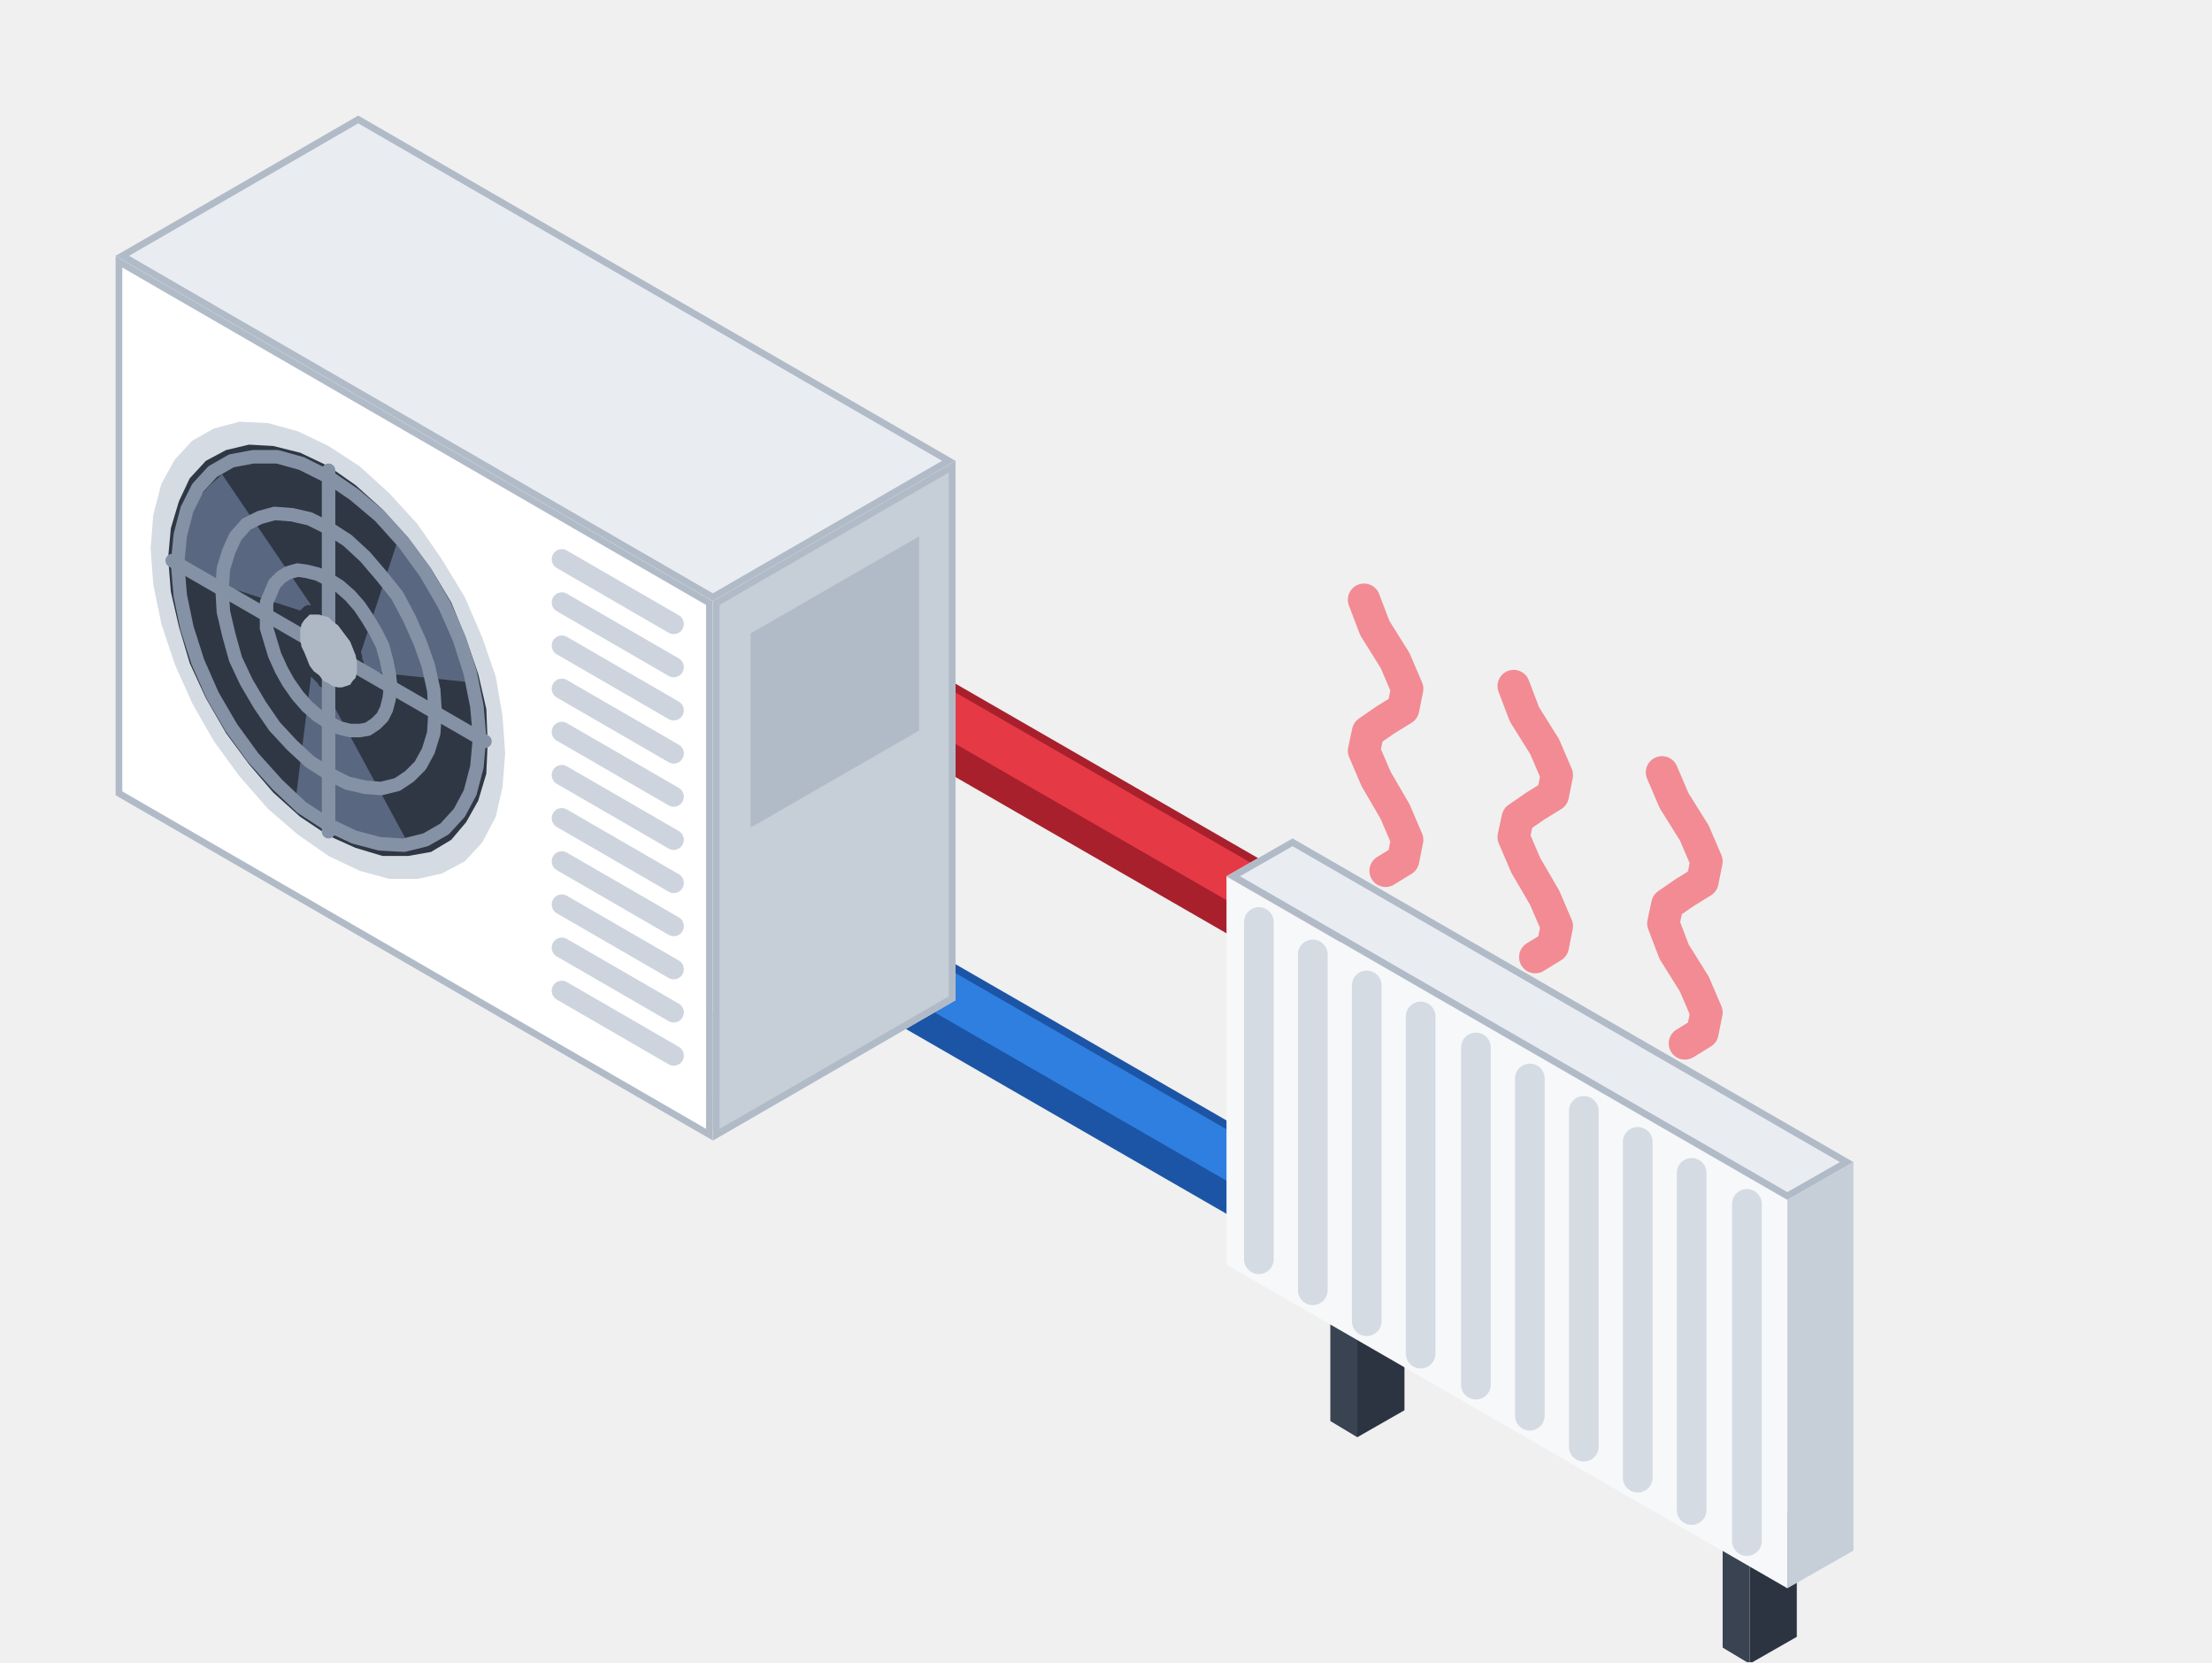
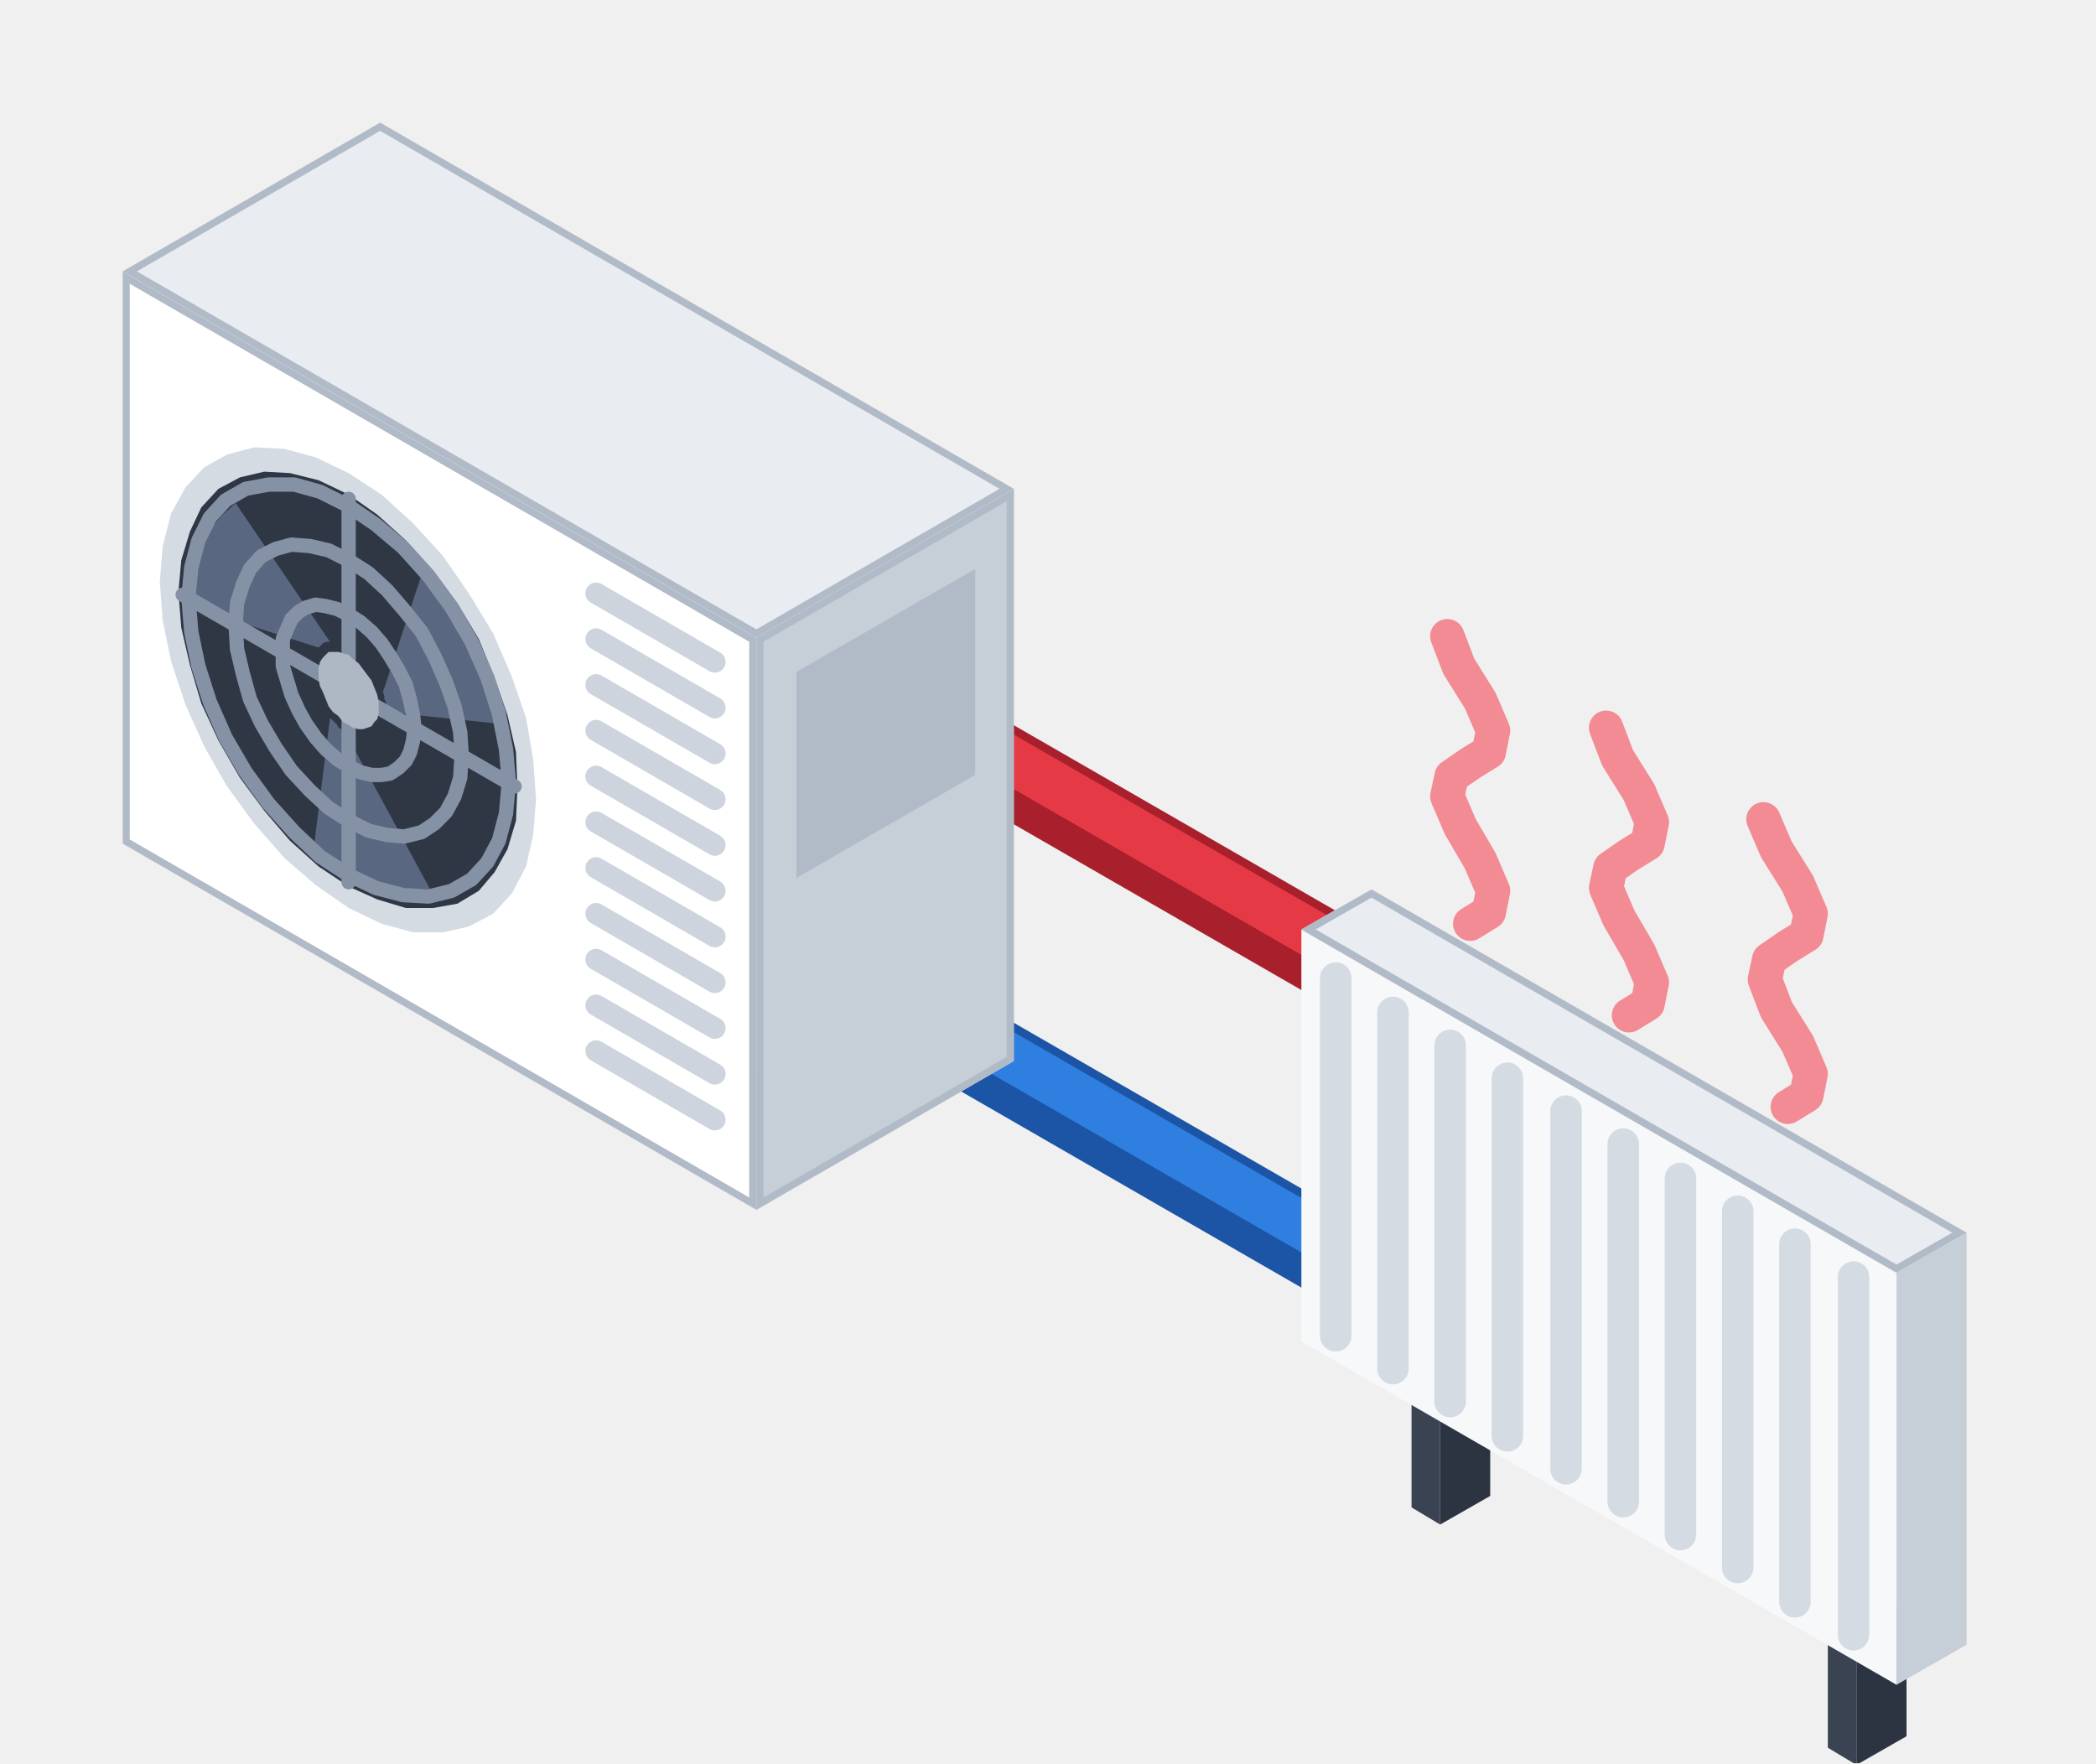
- <svg xmlns="http://www.w3.org/2000/svg" preserveAspectRatio="none" overflow="visible" style="display: block;" width="402" height="302" viewBox="0 0 402 302" fill="none">
+ <svg xmlns="http://www.w3.org/2000/svg" preserveAspectRatio="none" overflow="hidden" style="display: block;" width="359" height="302" viewBox="0 0 359 302" fill="none">
  <g id="pompe-a-chaleur-air-eau 1" clip-path="url(#clip0_0_4)">
    <path id="Vector" d="M151.598 119.99L236.621 168.994" stroke-width="14.701" stroke-linecap="round" stroke-linejoin="round" stroke="#A8202C" />
    <path id="Vector_2" d="M151.598 117.784L236.621 166.789" stroke-width="8.086" stroke-linecap="round" stroke-linejoin="round" stroke="#E63946" />
    <path id="Vector_3" d="M151.598 170.955L236.621 219.959" stroke-width="14.701" stroke-linecap="round" stroke-linejoin="round" stroke="#1C55A6" />
    <path id="Vector_4" d="M151.598 168.749L236.621 217.754" stroke-width="8.086" stroke-linecap="round" stroke-linejoin="round" stroke="#2F7FE0" />
    <path id="Vector_5" d="M78.581 140.572L48.198 158.213V152.333L78.581 134.691V140.572Z" fill="#2C3442" />
    <path id="Vector_6" d="M34.476 150.373L48.197 158.213V152.333L34.476 144.492V150.373Z" fill="#3A4352" />
    <path id="Vector_7" d="M65.104 126.85L78.58 134.691L48.197 152.333L34.476 144.492L65.104 126.85Z" fill="#4A5466" />
    <path id="Vector_8" d="M160.173 187.616L129.545 205.258V199.377L160.173 181.736V187.616Z" fill="#2C3442" />
    <path id="Vector_9" d="M116.069 197.417L129.546 205.258V199.377L116.069 191.536V197.417Z" fill="#3A4352" />
    <path id="Vector_10" d="M146.697 173.895L160.174 181.735L129.546 199.377L116.069 191.536L146.697 173.895Z" fill="#4A5466" />
    <g id="Vector_11">
      <path d="M173.649 181.736L129.545 207.218V109.208L173.649 83.726V181.736Z" fill="#C6CED8" />
      <mask id="stroke0_0_4" fill="white">
        <path d="M173.649 181.736L129.545 207.218V109.208L173.649 83.726V181.736Z" />
      </mask>
      <path d="M173.649 181.736L129.545 207.218V109.208L173.649 83.726V181.736Z" stroke-width="2.451" stroke="#B1BBC8" mask="url(#stroke0_0_4)" />
    </g>
    <g id="Vector_12">
      <path d="M21 144.492L129.546 207.218V109.209L21 46.483V144.492Z" fill="white" />
      <mask id="stroke1_0_4" fill="white">
        <path d="M21 144.492L129.546 207.218V109.209L21 46.483V144.492Z" />
      </mask>
      <path d="M21 144.492L129.546 207.218V109.209L21 46.483V144.492Z" stroke-width="2.451" stroke="#B1BBC8" mask="url(#stroke1_0_4)" />
    </g>
    <g id="Vector_13">
      <path d="M65.104 21L173.65 83.726L129.546 109.209L21 46.483L65.104 21Z" fill="#E9EDF2" />
      <mask id="stroke2_0_4" fill="white">
        <path d="M65.104 21L173.65 83.726L129.546 109.209L21 46.483L65.104 21Z" />
      </mask>
      <path d="M65.104 21L173.65 83.726L129.546 109.209L21 46.483L65.104 21Z" stroke-width="2.451" stroke="#B1BBC8" mask="url(#stroke2_0_4)" />
    </g>
    <path id="Vector_14" d="M91.811 136.896L91.321 130.036L90.096 122.93L87.646 115.824L84.461 108.473L80.295 101.613L75.885 95.242L70.739 89.607L65.349 84.706L59.713 81.031L54.078 78.335L48.687 76.865L43.542 76.62L38.886 77.846L34.966 80.051L31.78 83.481L29.33 87.891L27.86 93.527L27.37 99.653L27.86 106.268L29.33 113.374L31.78 120.725L34.966 127.83L38.886 134.691L43.542 141.062L48.687 146.942L54.078 151.598L59.713 155.518L65.349 158.213L70.739 159.683H75.885L80.295 158.703L84.461 156.498L87.646 153.068L90.096 148.412L91.321 143.022L91.811 136.896Z" fill="#D5DBE3" />
    <path id="Vector_15" d="M88.626 134.936L88.381 128.81L86.911 122.44L84.706 116.069L82.011 109.454L78.335 103.328L74.17 97.692L69.514 92.547L64.614 88.136L59.714 84.706L54.568 82.256L49.667 81.031L45.257 80.786L41.092 81.766L37.416 83.726L34.476 86.911L32.516 91.077L31.046 95.977L30.556 101.368L31.046 107.493L32.516 113.864L34.476 120.48L37.416 126.85L41.092 133.221L45.257 138.856L49.667 144.002L54.568 148.412L59.714 151.843L64.614 154.048L69.514 155.518H74.17L78.335 154.783L82.011 152.578L84.706 149.392L86.911 145.472L88.381 140.572L88.626 134.936Z" fill="#2F3744" />
    <path id="Vector_16" d="M84.952 123.91L83.727 119.254L82.011 114.844L80.051 110.679L77.601 106.268L75.151 102.348L72.21 98.427L65.595 118.519L65.84 119.254V119.744L66.085 120.235V120.97V121.46V121.95L84.952 123.91Z" fill="#5A6780" />
    <path id="Vector_17" d="M40.357 86.176L38.151 88.136L36.191 90.342L34.966 93.282L33.986 96.467L33.251 100.143V104.063L54.568 110.924L54.813 110.679L55.058 110.434L55.303 110.189L55.793 109.944H56.038H56.528L40.357 86.176Z" fill="#5A6780" />
    <path id="Vector_18" d="M53.834 144.492L57.264 147.187L60.695 149.393L64.125 150.863L67.31 151.843L70.496 152.333H73.681L58.98 125.135L58.489 124.89L57.999 124.645L57.754 124.155L57.264 123.665L56.774 123.175L56.529 122.93L53.834 144.492Z" fill="#5A6780" />
    <path id="Vector_19" d="M70.985 124.645L70.74 122.44L70.249 119.99L69.514 117.294L68.289 114.844L66.819 112.394L65.349 110.189L63.634 108.228L61.674 106.513L59.714 105.288L57.753 104.308L55.793 103.818L54.078 103.573L52.363 104.063L51.138 104.798L49.913 106.023L49.178 107.738L48.442 109.454V111.659V114.109L49.178 116.559L49.913 119.009L51.138 121.705L52.363 123.91L54.078 126.36L55.793 128.32L57.753 130.036L59.714 131.261L61.674 132.241L63.634 132.731H65.349L66.819 132.486L68.289 131.506L69.514 130.281L70.249 128.81L70.74 126.85L70.985 124.645Z" stroke-width="2.45" stroke-linecap="round" stroke-linejoin="round" stroke="#8592A6" />
    <path id="Vector_20" d="M79.07 129.3L78.825 125.38L77.845 120.97L76.375 116.804L74.415 112.394L72.21 108.228L69.269 104.553L66.329 101.123L63.144 98.183L59.713 95.977L56.283 94.262L53.098 93.527L49.912 93.282L47.217 94.017L44.767 95.242L42.807 97.447L41.582 100.143L40.602 103.328L40.356 107.003L40.602 111.169L41.582 115.334L42.807 119.745L44.767 123.91L47.217 128.075L49.912 131.996L53.098 135.426L56.283 138.366L59.713 140.572L63.144 142.287L66.329 143.022L69.269 143.267L72.21 142.532L74.415 141.062L76.375 139.101L77.845 136.406L78.825 133.221L79.07 129.3Z" stroke-width="2.45" stroke-linecap="round" stroke-linejoin="round" stroke="#8592A6" />
    <path id="Vector_21" d="M87.156 133.956L86.666 128.32L85.441 122.195L83.481 116.069L80.785 109.944L77.355 104.063L73.434 98.672L69.024 93.772L64.369 89.852L59.713 86.666L54.813 84.216L50.402 82.991H45.992L42.072 83.726L38.641 85.686L35.946 88.626L33.986 92.547L32.761 97.202L32.27 102.348L32.761 108.228L33.986 114.109L35.946 120.235L38.641 126.36L42.072 132.241L45.992 137.631L50.402 142.532L54.813 146.697L59.713 149.882L64.369 152.088L69.024 153.313L73.434 153.558L77.355 152.578L80.785 150.617L83.481 147.677L85.441 144.002L86.666 139.346L87.156 133.956Z" stroke-width="2.45" stroke-linecap="round" stroke-linejoin="round" stroke="#8592A6" />
    <path id="Vector_22" d="M31.291 101.858L88.136 134.691" stroke-width="2.45" stroke-linecap="round" stroke-linejoin="round" stroke="#8592A6" />
    <path id="Vector_23" d="M59.713 151.108V85.441" stroke-width="2.45" stroke-linecap="round" stroke-linejoin="round" stroke="#8592A6" />
    <path id="Vector_24" d="M64.859 121.215V120.235L64.614 119.009L64.124 117.784L63.634 116.559L62.899 115.579L62.164 114.599L61.429 113.619L60.449 112.884L59.714 112.149L58.734 111.904L57.999 111.659H57.019H56.283L55.794 112.149L55.303 112.639L54.813 113.374L54.568 114.354V115.334V116.314L54.813 117.539L55.303 118.519L55.794 119.745L56.283 120.97L57.019 121.95L57.999 122.685L58.734 123.665L59.714 124.155L60.449 124.645L61.429 124.89H62.164L62.899 124.645L63.634 124.4L64.124 123.665L64.614 123.175L64.859 122.195V121.215Z" fill="#AEB8C5" />
    <path id="Vector_25" d="M102.103 180.02L122.44 191.782" stroke-width="3.675" stroke-linecap="round" stroke-linejoin="round" stroke="#CDD4DD" />
    <path id="Vector_26" d="M102.103 172.18L122.44 183.941" stroke-width="3.675" stroke-linecap="round" stroke-linejoin="round" stroke="#CDD4DD" />
    <path id="Vector_27" d="M102.103 164.339L122.44 176.1" stroke-width="3.675" stroke-linecap="round" stroke-linejoin="round" stroke="#CDD4DD" />
    <path id="Vector_28" d="M102.103 156.498L122.44 168.259" stroke-width="3.675" stroke-linecap="round" stroke-linejoin="round" stroke="#CDD4DD" />
    <path id="Vector_29" d="M102.103 148.657L122.44 160.419" stroke-width="3.675" stroke-linecap="round" stroke-linejoin="round" stroke="#CDD4DD" />
    <path id="Vector_30" d="M102.103 140.817L122.44 152.578" stroke-width="3.675" stroke-linecap="round" stroke-linejoin="round" stroke="#CDD4DD" />
    <path id="Vector_31" d="M102.103 132.976L122.44 144.737" stroke-width="3.675" stroke-linecap="round" stroke-linejoin="round" stroke="#CDD4DD" />
    <path id="Vector_32" d="M102.103 125.135L122.44 136.896" stroke-width="3.675" stroke-linecap="round" stroke-linejoin="round" stroke="#CDD4DD" />
    <path id="Vector_33" d="M102.103 117.294L122.44 129.055" stroke-width="3.675" stroke-linecap="round" stroke-linejoin="round" stroke="#CDD4DD" />
    <path id="Vector_34" d="M102.103 109.454L122.44 121.215" stroke-width="3.675" stroke-linecap="round" stroke-linejoin="round" stroke="#CDD4DD" />
    <path id="Vector_35" d="M102.103 101.613L122.44 113.374" stroke-width="3.675" stroke-linecap="round" stroke-linejoin="round" stroke="#CDD4DD" />
    <path id="Vector_36" d="M167.034 132.731L136.406 150.373V115.089L167.034 97.447V132.731Z" fill="#B1BBC8" />
    <path id="Vector_37" d="M255.243 256.223L246.667 261.123V239.561L255.243 234.661V256.223Z" fill="#2C3442" />
    <path id="Vector_38" d="M241.767 258.183L246.667 261.123V239.561L241.767 236.621V258.183Z" fill="#3A4352" />
    <path id="Vector_39" d="M250.097 231.72L255.243 234.661L246.667 239.561L241.767 236.621L250.097 231.72Z" fill="#4A5466" />
    <path id="Vector_40" d="M326.545 297.387L317.969 302.287V280.725L326.545 275.825V297.387Z" fill="#2C3442" />
    <path id="Vector_41" d="M313.068 299.347L317.969 302.287V280.725L313.068 277.785V299.347Z" fill="#3A4352" />
    <path id="Vector_42" d="M321.399 272.884L326.545 275.825L317.969 280.725L313.068 277.785L321.399 272.884Z" fill="#4A5466" />
    <path id="Vector_43" d="M336.836 281.705L324.83 288.566V217.999L336.836 211.138V281.705Z" fill="#C6CED8" />
    <path id="Vector_44" d="M222.899 229.76L324.829 288.566V217.999L222.899 159.193V229.76Z" fill="#F6F8FA" />
    <g id="Vector_45">
      <path d="M234.906 152.333L336.835 211.138L324.829 217.999L222.899 159.193L234.906 152.333Z" fill="#E9EDF2" />
      <mask id="stroke3_0_4" fill="white">
        <path d="M234.906 152.333L336.835 211.138L324.829 217.999L222.899 159.193L234.906 152.333Z" />
      </mask>
      <path d="M234.906 152.333L336.835 211.138L324.829 217.999L222.899 159.193L234.906 152.333Z" stroke-width="2.451" stroke="#B1BBC8" mask="url(#stroke3_0_4)" />
    </g>
    <path id="Vector_46" d="M228.78 228.78V167.524" stroke-width="5.391" stroke-linecap="round" stroke-linejoin="round" stroke="#D5DBE3" />
    <path id="Vector_47" d="M238.581 234.416V173.405" stroke-width="5.391" stroke-linecap="round" stroke-linejoin="round" stroke="#D5DBE3" />
    <path id="Vector_48" d="M248.382 240.051V179.04" stroke-width="5.391" stroke-linecap="round" stroke-linejoin="round" stroke="#D5DBE3" />
    <path id="Vector_49" d="M258.184 245.932V184.676" stroke-width="5.391" stroke-linecap="round" stroke-linejoin="round" stroke="#D5DBE3" />
    <path id="Vector_50" d="M268.229 251.567V190.311" stroke-width="5.391" stroke-linecap="round" stroke-linejoin="round" stroke="#D5DBE3" />
    <path id="Vector_51" d="M278.029 257.203V195.947" stroke-width="5.391" stroke-linecap="round" stroke-linejoin="round" stroke="#D5DBE3" />
    <path id="Vector_52" d="M287.83 262.838V201.827" stroke-width="5.391" stroke-linecap="round" stroke-linejoin="round" stroke="#D5DBE3" />
    <path id="Vector_53" d="M297.632 268.474V207.463" stroke-width="5.391" stroke-linecap="round" stroke-linejoin="round" stroke="#D5DBE3" />
    <path id="Vector_54" d="M307.433 274.355V213.099" stroke-width="5.391" stroke-linecap="round" stroke-linejoin="round" stroke="#D5DBE3" />
    <path id="Vector_55" d="M317.479 279.99V218.734" stroke-width="5.391" stroke-linecap="round" stroke-linejoin="round" stroke="#D5DBE3" />
    <path id="Vector_56" d="M251.813 158.213L254.998 156.253L255.733 152.578L253.528 147.432L250.098 141.552L247.893 136.406L248.628 132.976L251.813 130.771L254.998 128.81L255.733 125.135L253.528 119.99L249.853 114.109L247.893 108.964" stroke-width="5.881" stroke-linecap="round" stroke-linejoin="round" stroke="#F28B93" />
    <path id="Vector_57" d="M279.01 173.895L282.196 171.935L282.931 168.259L280.725 163.114L277.295 157.233L275.09 152.088L275.825 148.657L279.01 146.452L282.196 144.492L282.931 140.817L280.725 135.671L277.05 129.791L275.09 124.645" stroke-width="5.881" stroke-linecap="round" stroke-linejoin="round" stroke="#F28B93" />
    <path id="Vector_58" d="M306.208 189.576L309.394 187.616L310.129 183.941L307.924 178.795L304.248 172.915L302.288 167.769L303.023 164.339L306.208 162.134L309.394 160.173L310.129 156.498L307.924 151.353L304.248 145.472L302.043 140.326" stroke-width="5.881" stroke-linecap="round" stroke-linejoin="round" stroke="#F28B93" />
  </g>
  <defs>
    <clipPath id="clip0_0_4">
      <rect width="402" height="302" fill="white" />
    </clipPath>
  </defs>
</svg>
